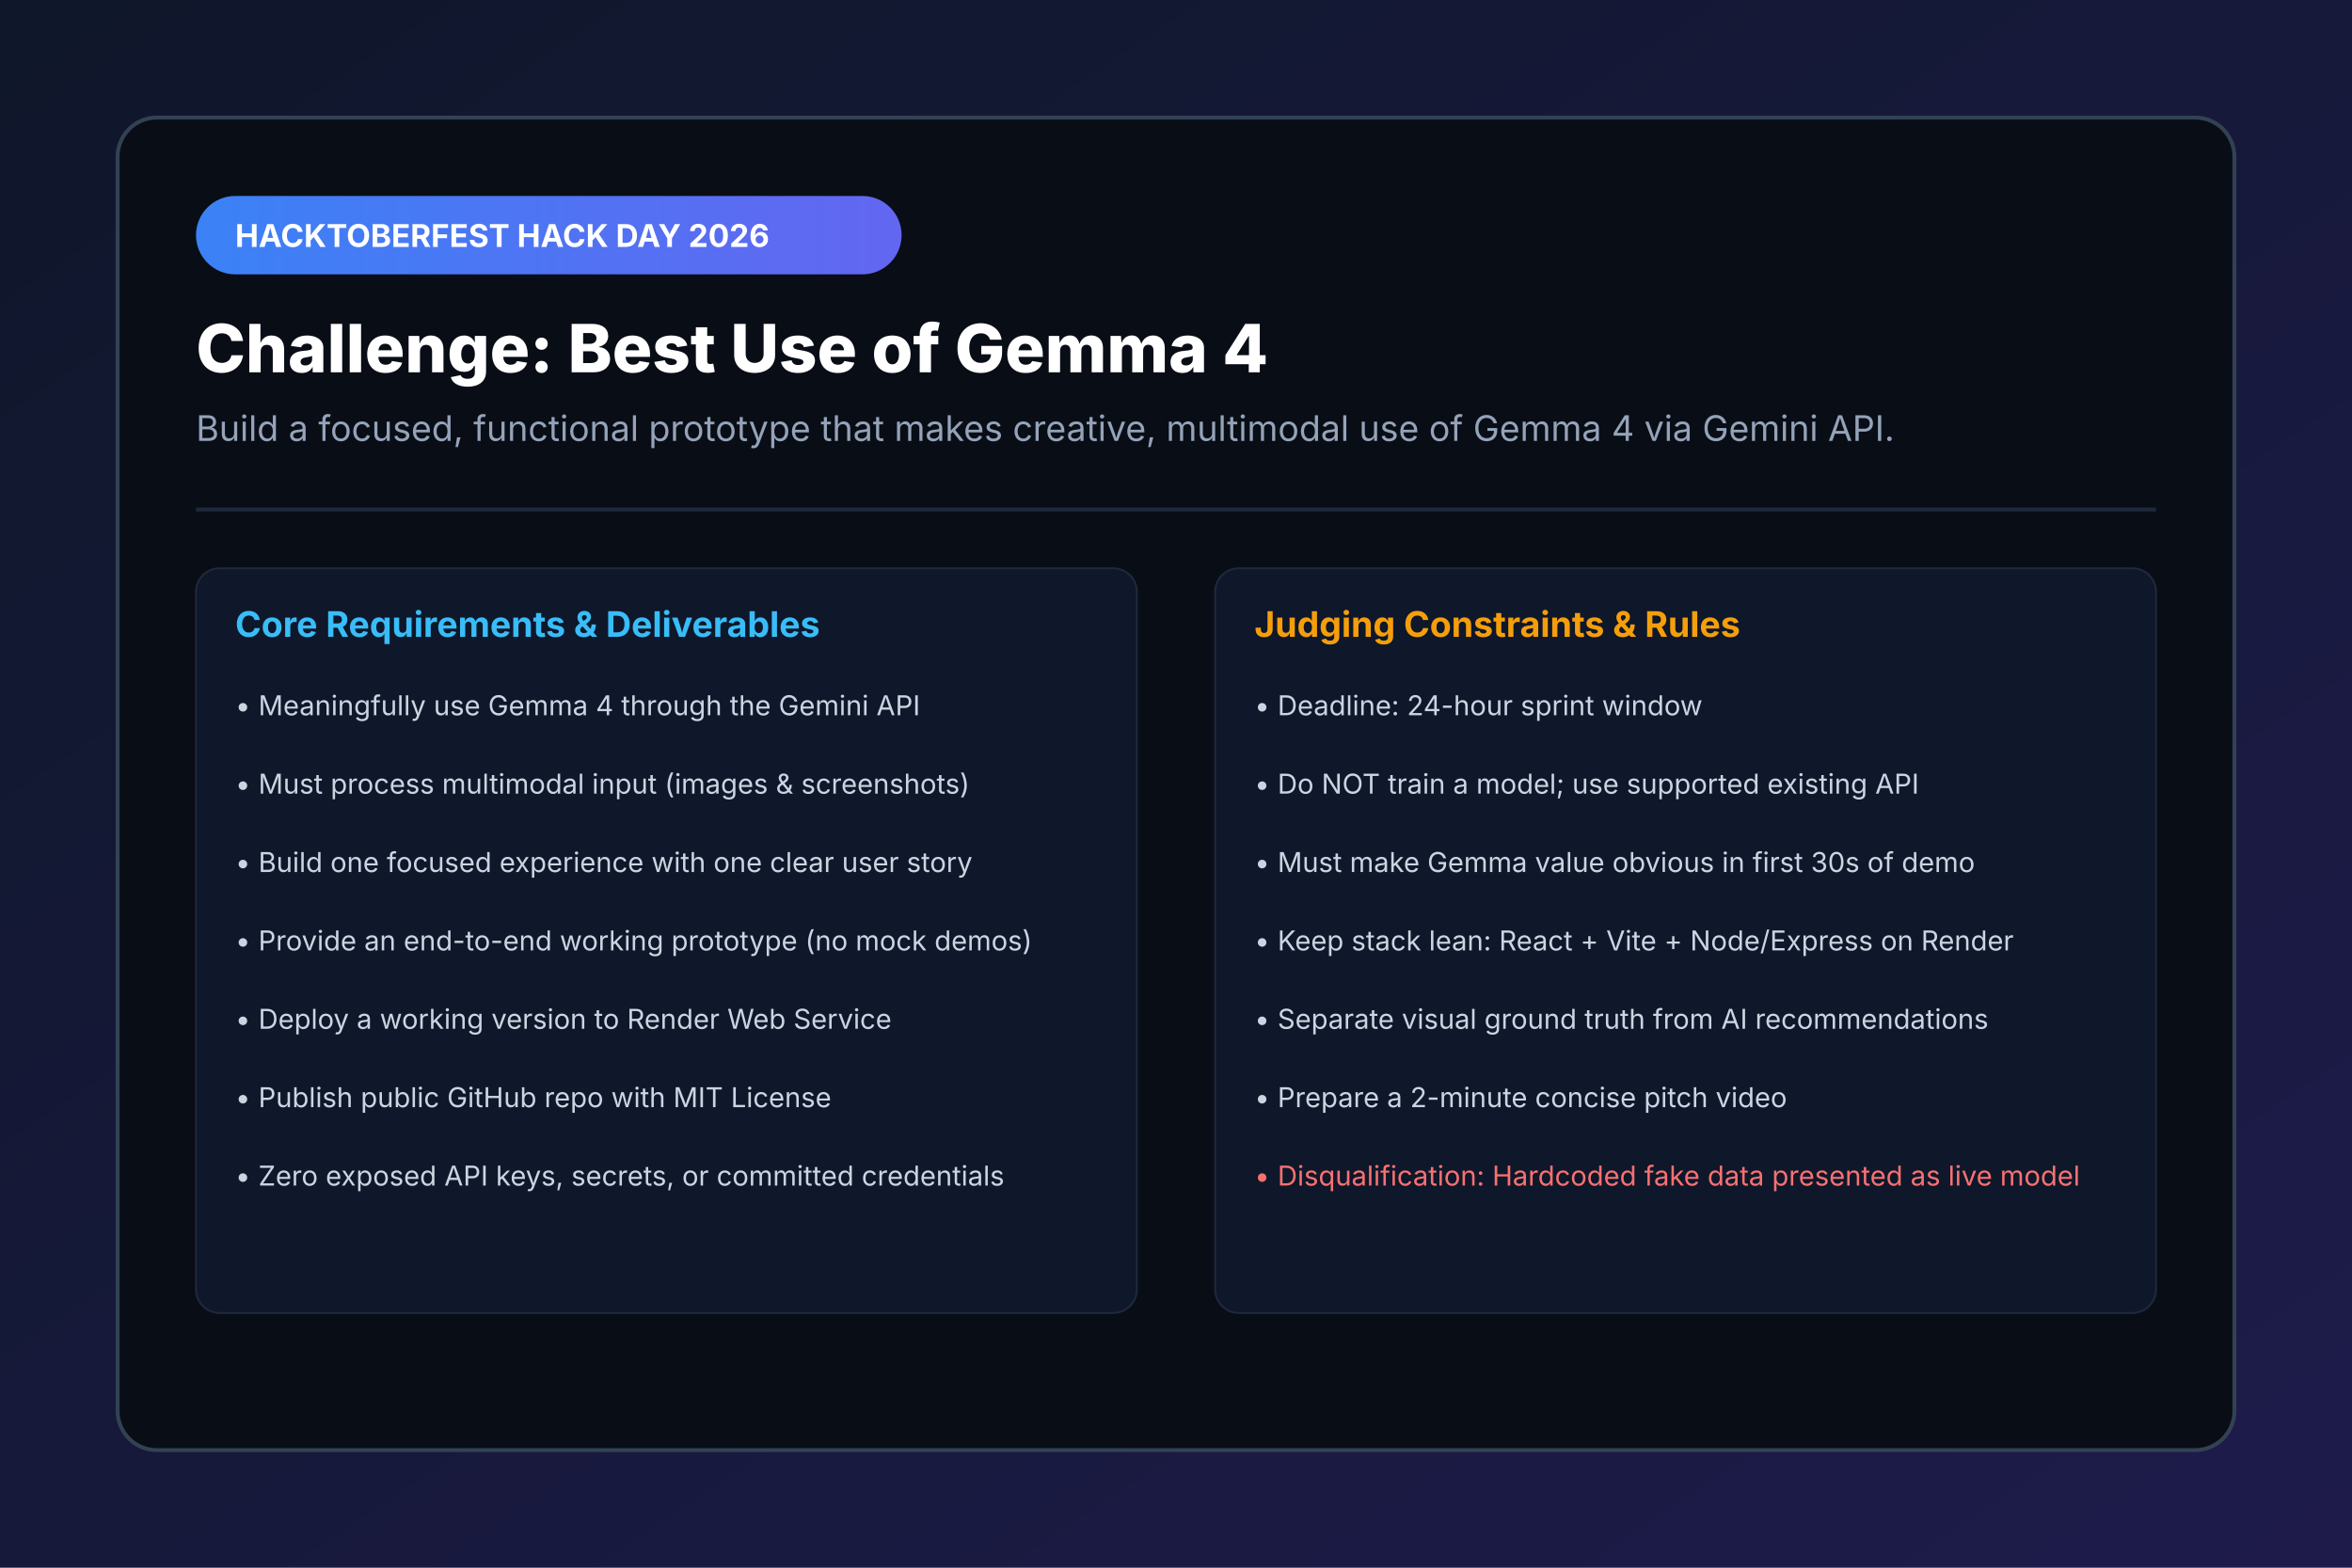
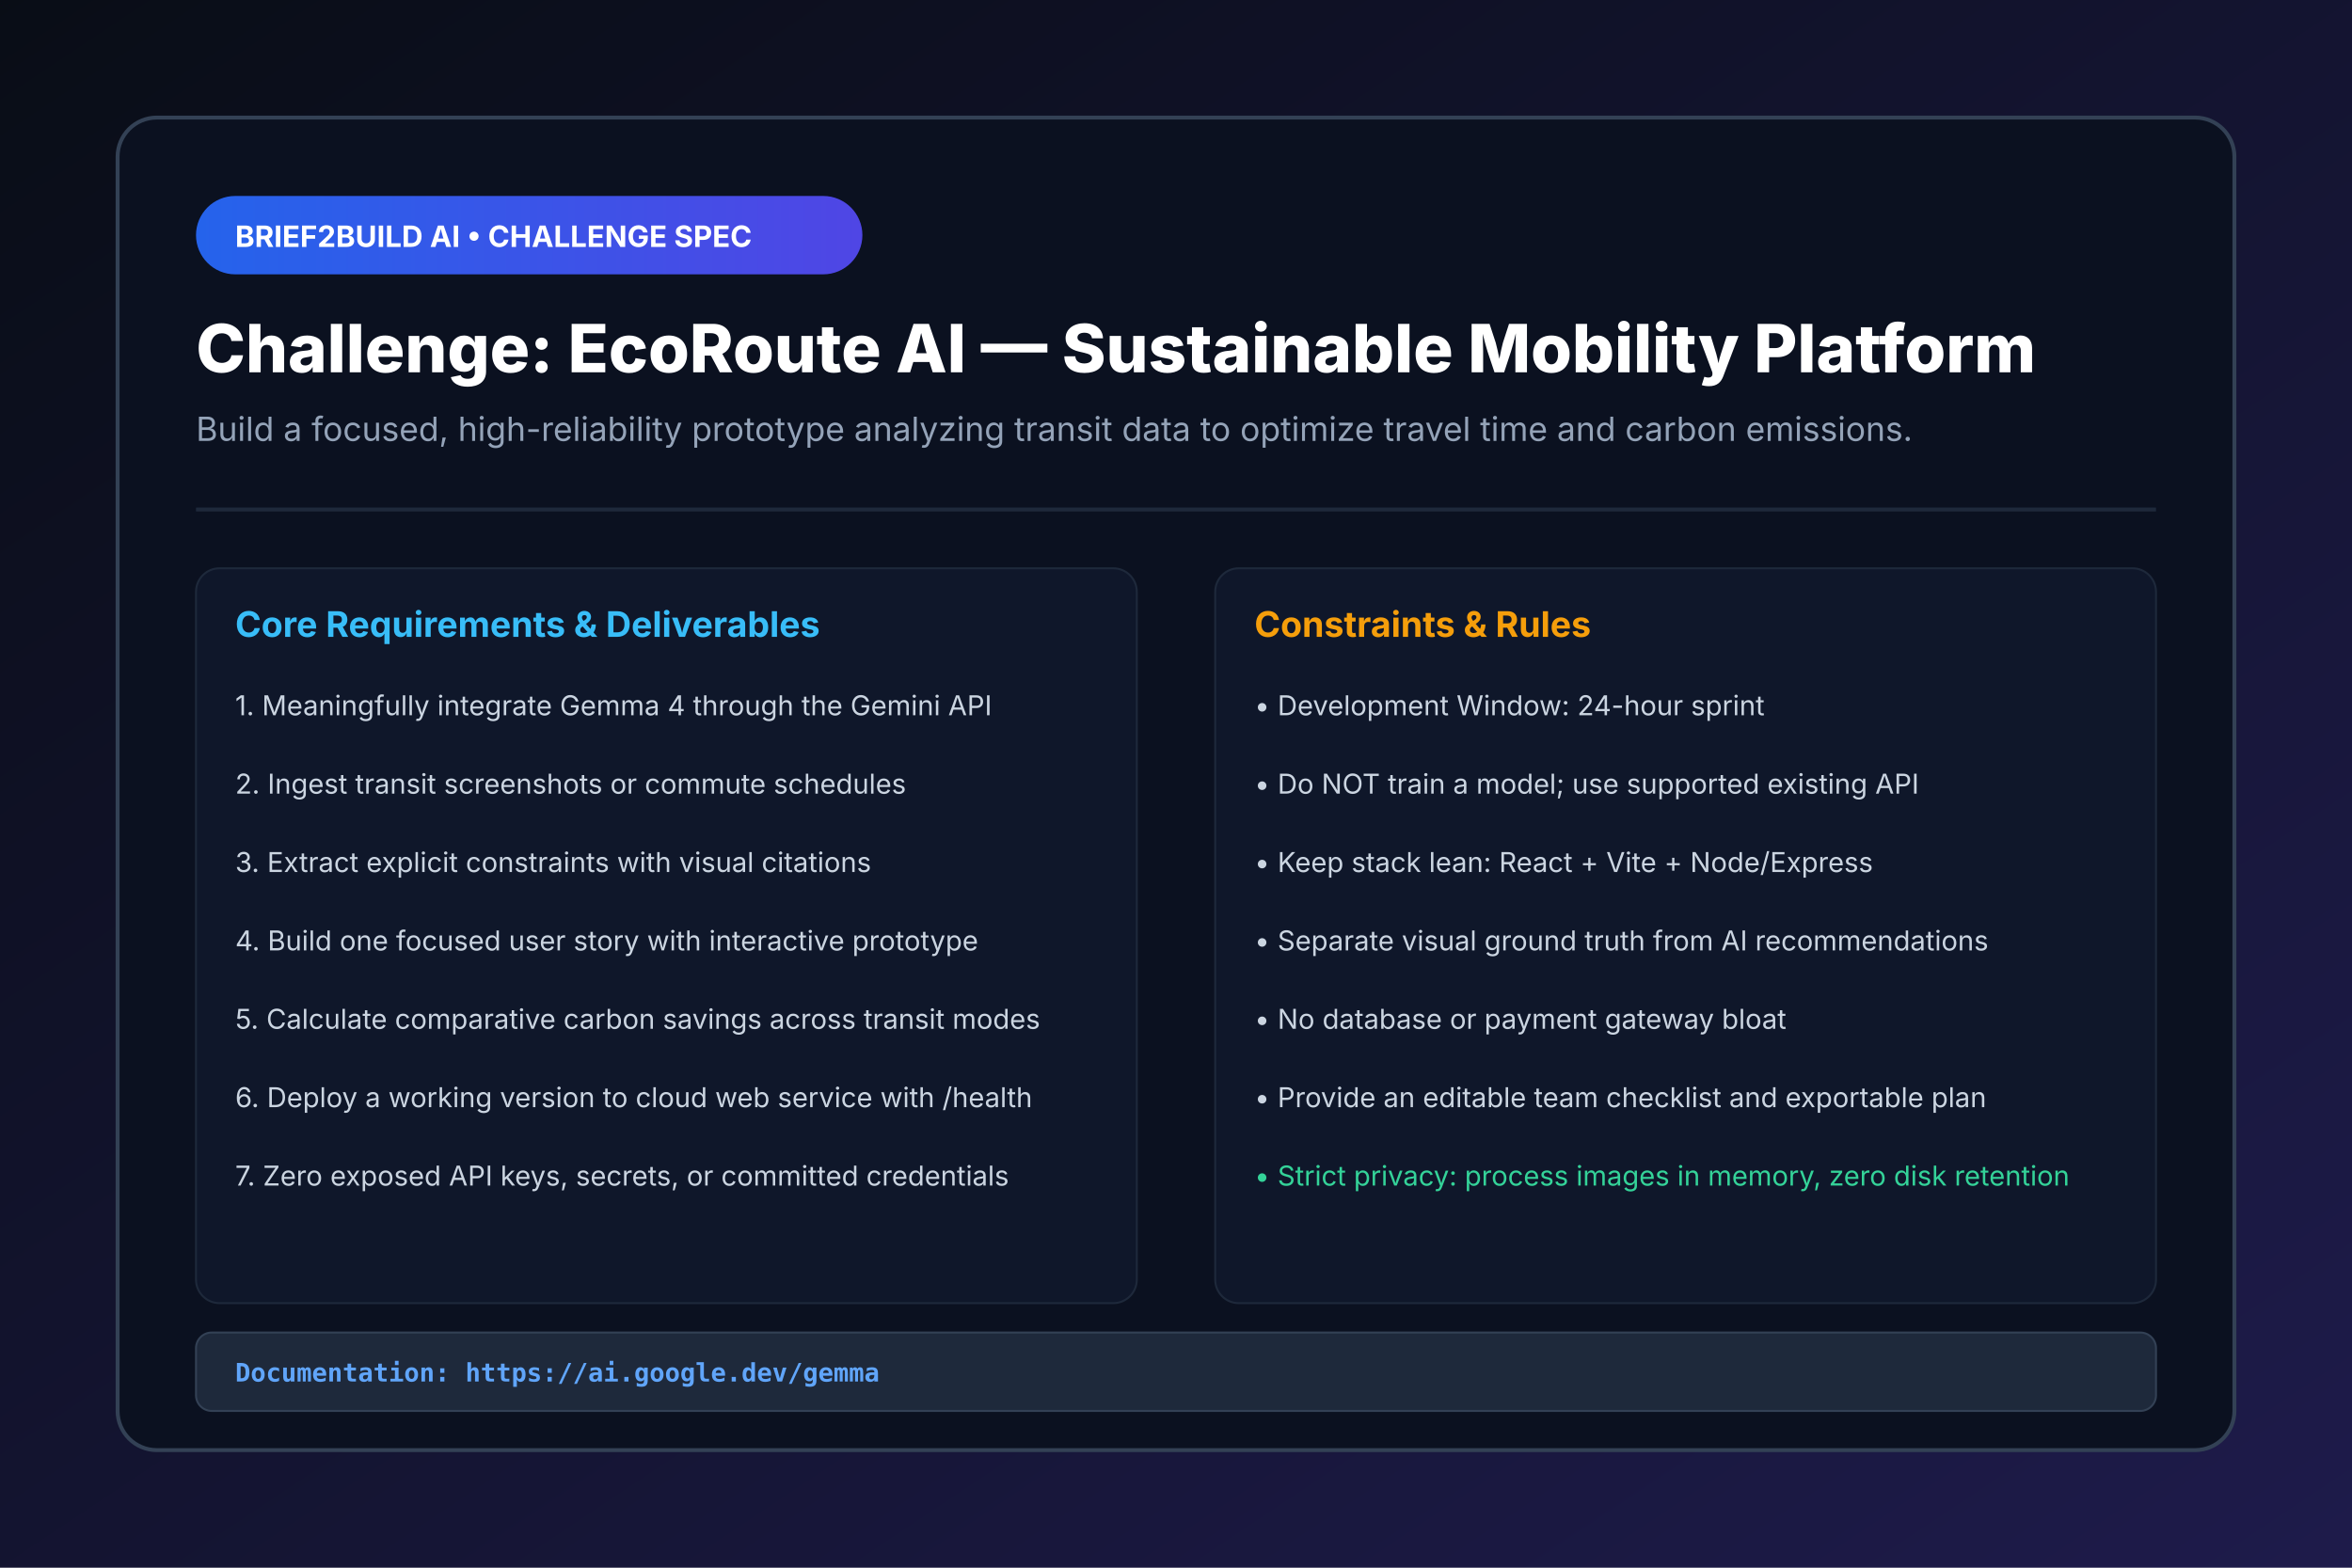
<svg xmlns="http://www.w3.org/2000/svg" viewBox="0 0 1200 800" width="1200" height="800">
  <defs>
    <linearGradient id="bg" x1="0%" y1="0%" x2="100%" y2="100%">
-       <stop offset="0%" stop-color="#0f172a" />
+       <stop offset="0%" stop-color="#090d16" />
      <stop offset="100%" stop-color="#1e1b4b" />
    </linearGradient>
    <linearGradient id="badge" x1="0%" y1="0%" x2="100%" y2="0%">
-       <stop offset="0%" stop-color="#3b82f6" />
-       <stop offset="100%" stop-color="#6366f1" />
+       <stop offset="0%" stop-color="#2563eb" />
+       <stop offset="100%" stop-color="#4f46e5" />
    </linearGradient>
  </defs>
  <rect width="1200" height="800" fill="url(#bg)" />
-   <rect x="60" y="60" width="1080" height="680" rx="20" fill="#090d16" stroke="#334155" stroke-width="2" />
-   <rect x="100" y="100" width="360" height="40" rx="20" fill="url(#badge)" />
-   <text x="120" y="126" font-family="Inter, sans-serif" font-size="16" font-weight="bold" fill="#ffffff">
-     HACKTOBERFEST HACK DAY 2026
+   <rect x="60" y="60" width="1080" height="680" rx="20" fill="#0b1120" stroke="#334155" stroke-width="2" />
+   <rect x="100" y="100" width="340" height="40" rx="20" fill="url(#badge)" />
+   <text x="120" y="126" font-family="Inter, sans-serif" font-size="15" font-weight="bold" fill="#ffffff">
+     BRIEF2BUILD AI • CHALLENGE SPEC
  </text>
  <text x="100" y="190" font-family="Inter, sans-serif" font-size="34" font-weight="800" fill="#ffffff">
-     Challenge: Best Use of Gemma 4
+     Challenge: EcoRoute AI — Sustainable Mobility Platform
  </text>
-   <text x="100" y="225" font-family="Inter, sans-serif" font-size="18" fill="#94a3b8">
-     Build a focused, functional prototype that makes creative, multimodal use of Gemma 4 via Gemini API.
+   <text x="100" y="225" font-family="Inter, sans-serif" font-size="17" fill="#94a3b8">
+     Build a focused, high-reliability prototype analyzing transit data to optimize travel time and carbon emissions.
  </text>
  <line x1="100" y1="260" x2="1100" y2="260" stroke="#1e293b" stroke-width="2" />
-   <rect x="100" y="290" width="480" height="380" rx="12" fill="#0f172a" stroke="#1e293b" />
+   <rect x="100" y="290" width="480" height="375" rx="12" fill="#0f172a" stroke="#1e293b" />
  <text x="120" y="325" font-family="Inter, sans-serif" font-size="18" font-weight="bold" fill="#38bdf8">
    Core Requirements &amp; Deliverables
  </text>
-   <text x="120" y="365" font-family="Inter, sans-serif" font-size="14" fill="#cbd5e1">• Meaningfully use Gemma 4 through the Gemini API</text>
-   <text x="120" y="405" font-family="Inter, sans-serif" font-size="14" fill="#cbd5e1">• Must process multimodal input (images &amp; screenshots)</text>
-   <text x="120" y="445" font-family="Inter, sans-serif" font-size="14" fill="#cbd5e1">• Build one focused experience with one clear user story</text>
-   <text x="120" y="485" font-family="Inter, sans-serif" font-size="14" fill="#cbd5e1">• Provide an end-to-end working prototype (no mock demos)</text>
-   <text x="120" y="525" font-family="Inter, sans-serif" font-size="14" fill="#cbd5e1">• Deploy a working version to Render Web Service</text>
-   <text x="120" y="565" font-family="Inter, sans-serif" font-size="14" fill="#cbd5e1">• Publish public GitHub repo with MIT License</text>
-   <text x="120" y="605" font-family="Inter, sans-serif" font-size="14" fill="#cbd5e1">• Zero exposed API keys, secrets, or committed credentials</text>
-   <rect x="620" y="290" width="480" height="380" rx="12" fill="#0f172a" stroke="#1e293b" />
+   <text x="120" y="365" font-family="Inter, sans-serif" font-size="14" fill="#cbd5e1">1. Meaningfully integrate Gemma 4 through the Gemini API</text>
+   <text x="120" y="405" font-family="Inter, sans-serif" font-size="14" fill="#cbd5e1">2. Ingest transit screenshots or commute schedules</text>
+   <text x="120" y="445" font-family="Inter, sans-serif" font-size="14" fill="#cbd5e1">3. Extract explicit constraints with visual citations</text>
+   <text x="120" y="485" font-family="Inter, sans-serif" font-size="14" fill="#cbd5e1">4. Build one focused user story with interactive prototype</text>
+   <text x="120" y="525" font-family="Inter, sans-serif" font-size="14" fill="#cbd5e1">5. Calculate comparative carbon savings across transit modes</text>
+   <text x="120" y="565" font-family="Inter, sans-serif" font-size="14" fill="#cbd5e1">6. Deploy a working version to cloud web service with /health</text>
+   <text x="120" y="605" font-family="Inter, sans-serif" font-size="14" fill="#cbd5e1">7. Zero exposed API keys, secrets, or committed credentials</text>
+   <rect x="620" y="290" width="480" height="375" rx="12" fill="#0f172a" stroke="#1e293b" />
  <text x="640" y="325" font-family="Inter, sans-serif" font-size="18" font-weight="bold" fill="#f59e0b">
-     Judging Constraints &amp; Rules
+     Constraints &amp; Rules
  </text>
-   <text x="640" y="365" font-family="Inter, sans-serif" font-size="14" fill="#cbd5e1">• Deadline: 24-hour sprint window</text>
+   <text x="640" y="365" font-family="Inter, sans-serif" font-size="14" fill="#cbd5e1">• Development Window: 24-hour sprint</text>
  <text x="640" y="405" font-family="Inter, sans-serif" font-size="14" fill="#cbd5e1">• Do NOT train a model; use supported existing API</text>
-   <text x="640" y="445" font-family="Inter, sans-serif" font-size="14" fill="#cbd5e1">• Must make Gemma value obvious in first 30s of demo</text>
-   <text x="640" y="485" font-family="Inter, sans-serif" font-size="14" fill="#cbd5e1">• Keep stack lean: React + Vite + Node/Express on Render</text>
-   <text x="640" y="525" font-family="Inter, sans-serif" font-size="14" fill="#cbd5e1">• Separate visual ground truth from AI recommendations</text>
-   <text x="640" y="565" font-family="Inter, sans-serif" font-size="14" fill="#cbd5e1">• Prepare a 2-minute concise pitch video</text>
-   <text x="640" y="605" font-family="Inter, sans-serif" font-size="14" fill="#f87171">• Disqualification: Hardcoded fake data presented as live model</text>
+   <text x="640" y="445" font-family="Inter, sans-serif" font-size="14" fill="#cbd5e1">• Keep stack lean: React + Vite + Node/Express</text>
+   <text x="640" y="485" font-family="Inter, sans-serif" font-size="14" fill="#cbd5e1">• Separate visual ground truth from AI recommendations</text>
+   <text x="640" y="525" font-family="Inter, sans-serif" font-size="14" fill="#cbd5e1">• No database or payment gateway bloat</text>
+   <text x="640" y="565" font-family="Inter, sans-serif" font-size="14" fill="#cbd5e1">• Provide an editable team checklist and exportable plan</text>
+   <text x="640" y="605" font-family="Inter, sans-serif" font-size="14" fill="#34d399">• Strict privacy: process images in memory, zero disk retention</text>
+   <rect x="100" y="680" width="1000" height="40" rx="8" fill="#1e293b" stroke="#334155" />
+   <text x="120" y="705" font-family="JetBrains Mono, monospace" font-size="13" font-weight="600" fill="#60a5fa">
+     Documentation: https://ai.google.dev/gemma
+   </text>
</svg>
